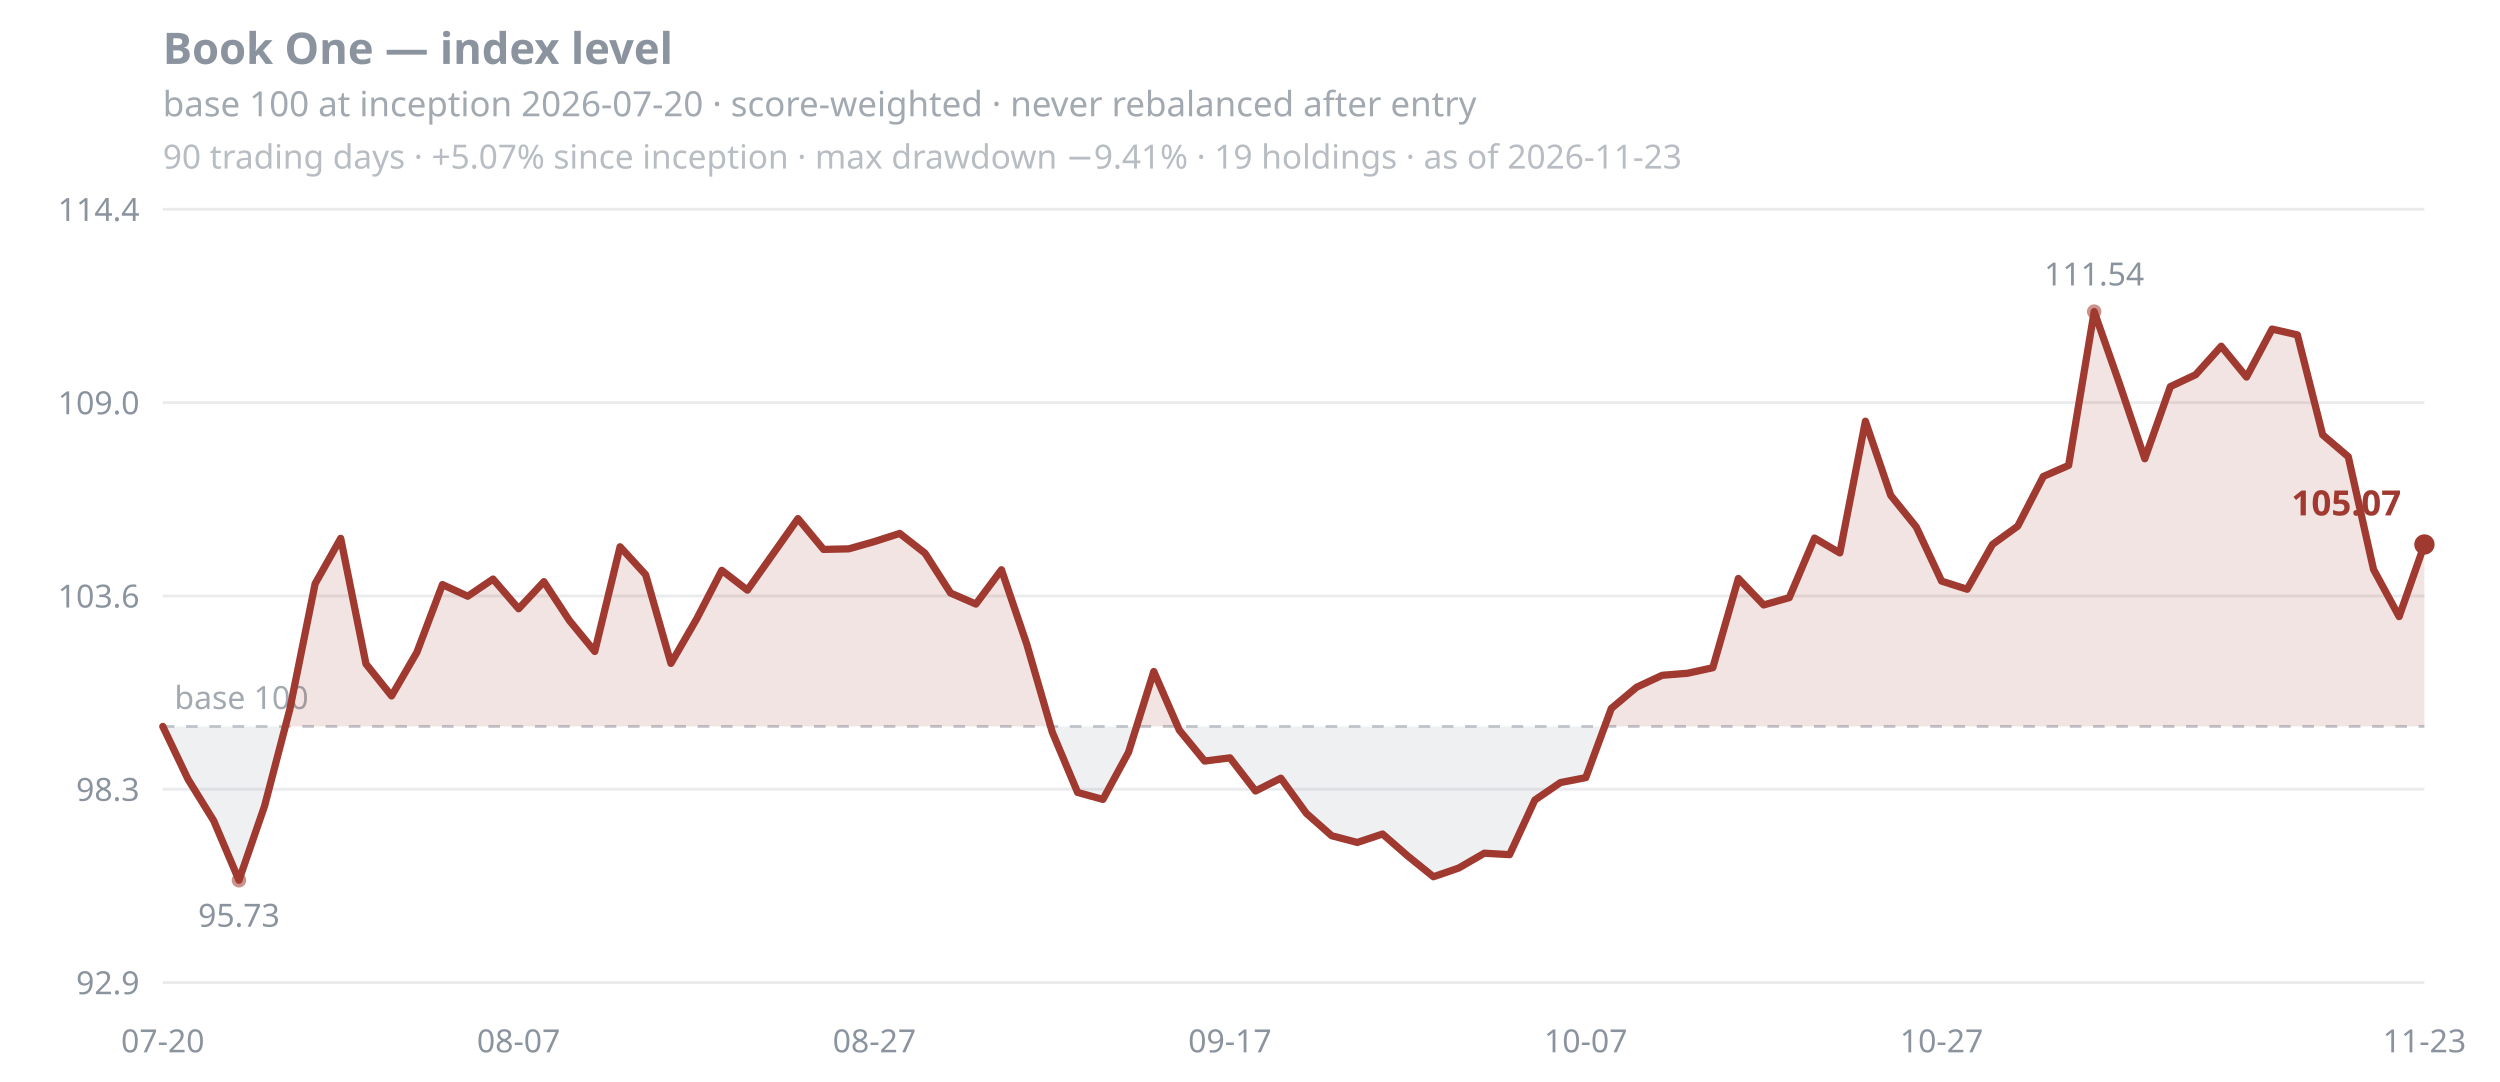
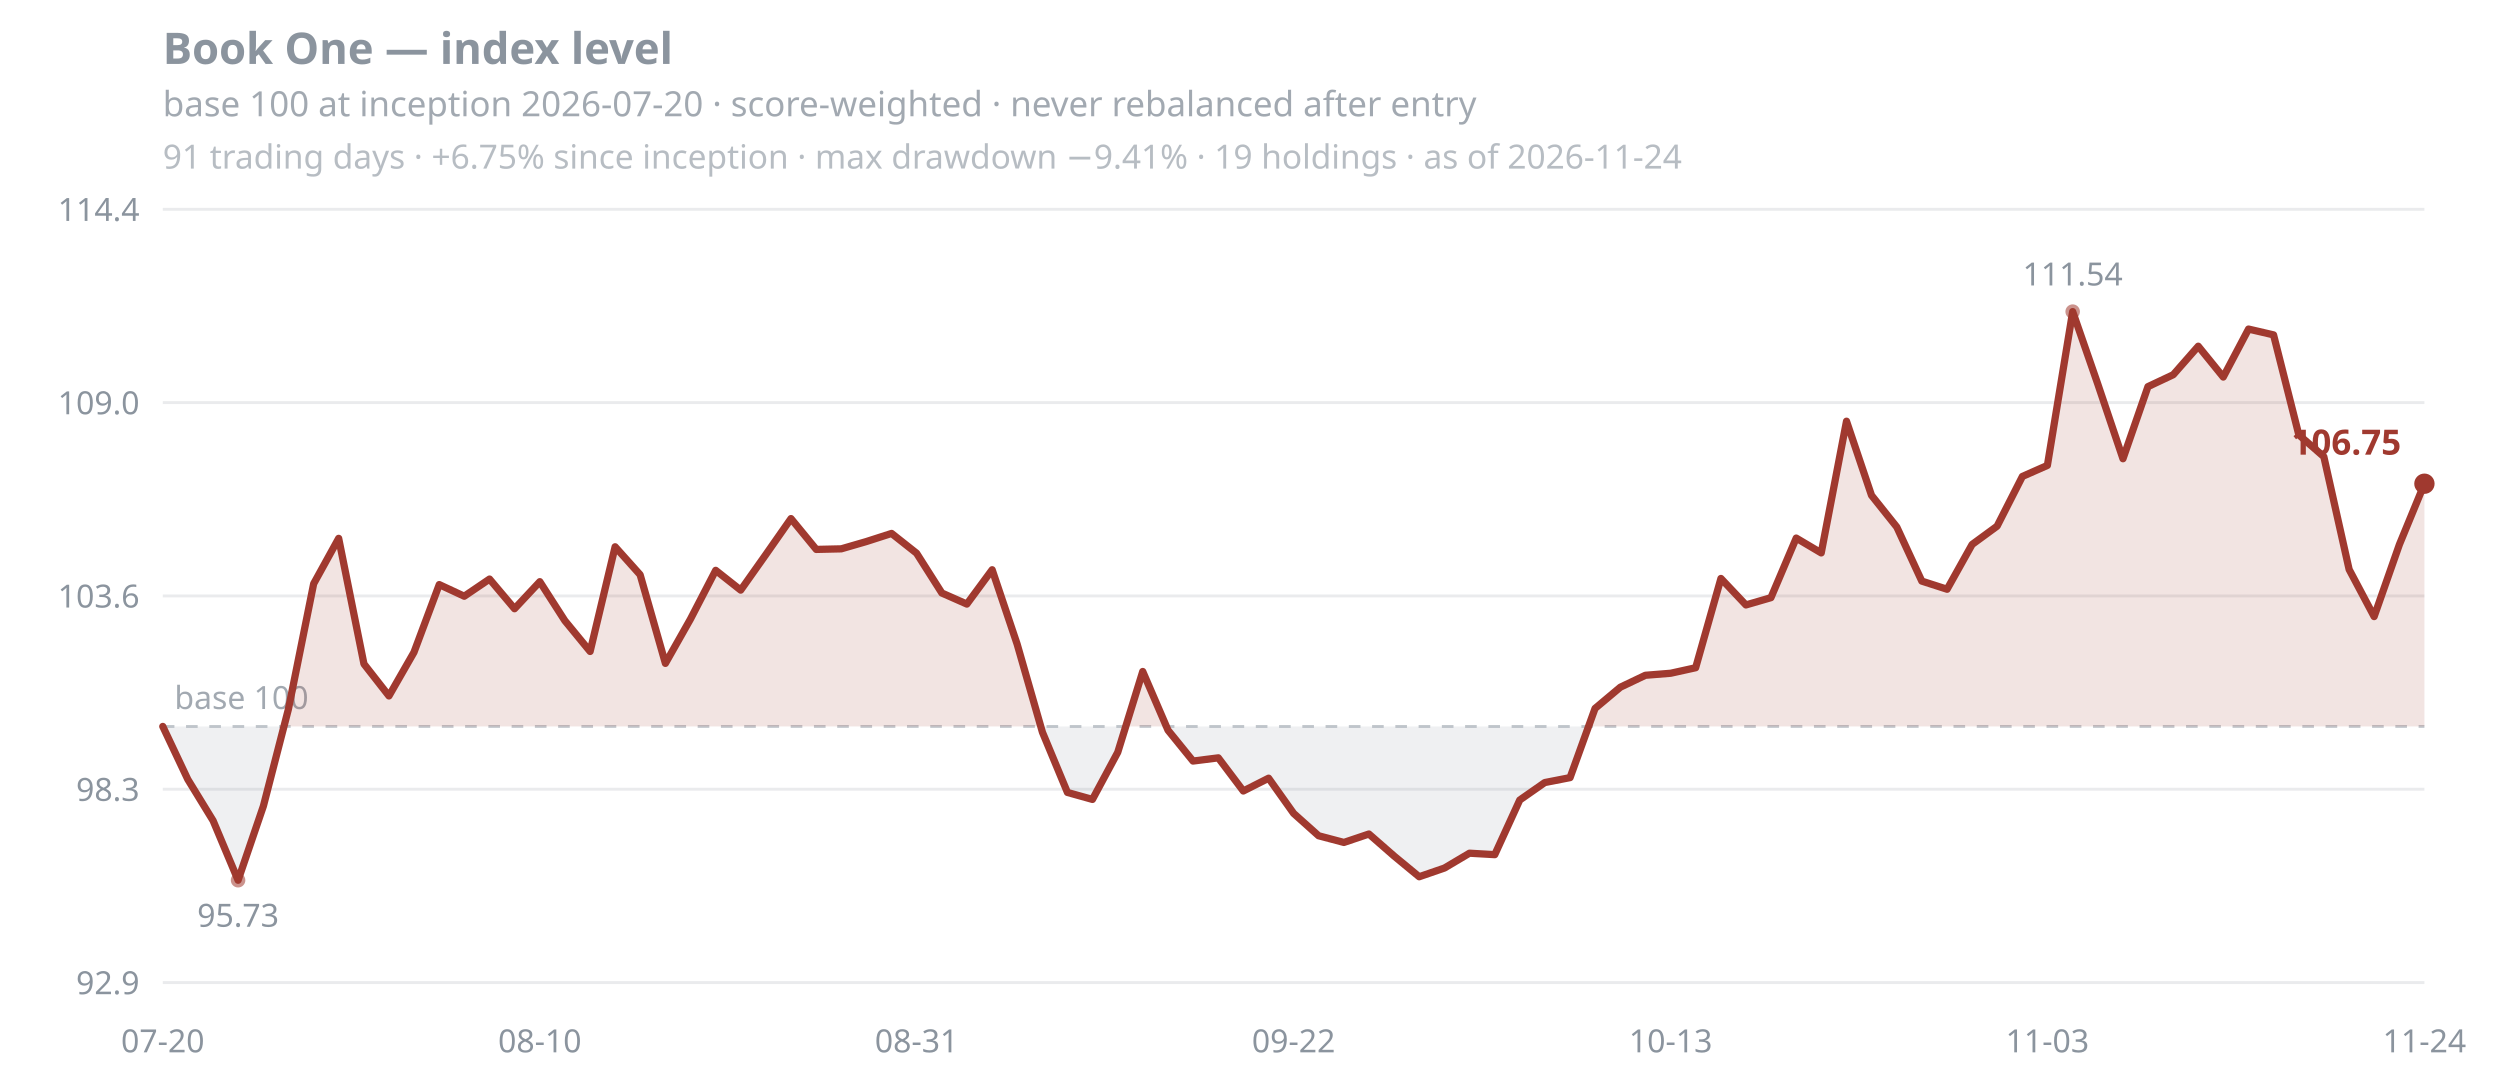
<svg xmlns="http://www.w3.org/2000/svg" viewBox="0 0 860 372" font-family="ui-sans-serif,system-ui,sans-serif">
  <text x="56" y="22" font-size="15" font-weight="600" fill="#8b949e">Book One — index level</text>
  <text x="56" y="40" font-size="12" fill="#8b949e" opacity="0.8">base 100 at inception 2026-07-20 · score-weighted · never rebalanced after entry</text>
-   <text x="56" y="58" font-size="11.5" fill="#8b949e" opacity="0.62">90 trading days · +5.07% since inception · max drawdown −9.41% · 19 holdings · as of 2026-11-23</text>
+   <text x="56" y="58" font-size="11.5" fill="#8b949e" opacity="0.62">91 trading days · +6.75% since inception · max drawdown −9.41% · 19 holdings · as of 2026-11-24</text>
  <line x1="56" y1="338.0" x2="834" y2="338.0" stroke="#8b949e" stroke-opacity="0.18" />
  <text x="48" y="342.0" font-size="11" fill="#8b949e" text-anchor="end">92.9</text>
  <line x1="56" y1="271.5" x2="834" y2="271.5" stroke="#8b949e" stroke-opacity="0.18" />
  <text x="48" y="275.5" font-size="11" fill="#8b949e" text-anchor="end">98.3</text>
  <line x1="56" y1="205.0" x2="834" y2="205.0" stroke="#8b949e" stroke-opacity="0.18" />
  <text x="48" y="209.0" font-size="11" fill="#8b949e" text-anchor="end">103.6</text>
  <line x1="56" y1="138.5" x2="834" y2="138.5" stroke="#8b949e" stroke-opacity="0.18" />
  <text x="48" y="142.5" font-size="11" fill="#8b949e" text-anchor="end">109.0</text>
  <line x1="56" y1="72.0" x2="834" y2="72.0" stroke="#8b949e" stroke-opacity="0.18" />
  <text x="48" y="76.0" font-size="11" fill="#8b949e" text-anchor="end">114.4</text>
  <line x1="56" y1="249.9" x2="834" y2="249.9" stroke="#8b949e" stroke-opacity="0.5" stroke-dasharray="4 4" />
  <text x="60" y="243.9" font-size="11" fill="#8b949e" text-anchor="start" opacity="0.8">base 100</text>
  <text x="56.0" y="362" font-size="11" fill="#8b949e" text-anchor="middle">07-20</text>
-   <text x="178.4" y="362" font-size="11" fill="#8b949e" text-anchor="middle">08-07</text>
-   <text x="300.8" y="362" font-size="11" fill="#8b949e" text-anchor="middle">08-27</text>
-   <text x="423.1" y="362" font-size="11" fill="#8b949e" text-anchor="middle">09-17</text>
-   <text x="545.5" y="362" font-size="11" fill="#8b949e" text-anchor="middle">10-07</text>
-   <text x="667.9" y="362" font-size="11" fill="#8b949e" text-anchor="middle">10-27</text>
-   <text x="834.0" y="362" font-size="11" fill="#8b949e" text-anchor="middle">11-23</text>
+   <text x="185.7" y="362" font-size="11" fill="#8b949e" text-anchor="middle">08-10</text>
+   <text x="315.3" y="362" font-size="11" fill="#8b949e" text-anchor="middle">08-31</text>
+   <text x="445.0" y="362" font-size="11" fill="#8b949e" text-anchor="middle">09-22</text>
+   <text x="574.7" y="362" font-size="11" fill="#8b949e" text-anchor="middle">10-13</text>
+   <text x="704.3" y="362" font-size="11" fill="#8b949e" text-anchor="middle">11-03</text>
+   <text x="834.0" y="362" font-size="11" fill="#8b949e" text-anchor="middle">11-24</text>
  <defs>
    <clipPath id="above">
      <rect x="56" y="72" width="778" height="177.9" />
    </clipPath>
    <clipPath id="below">
      <rect x="56" y="249.9" width="778" height="88.1" />
    </clipPath>
  </defs>
-   <polygon points="56.0,249.9 56.0,249.9 64.7,268.1 73.5,282.3 82.2,302.8 91.0,277.3 99.7,244.0 108.4,200.8 117.2,185.2 125.9,228.4 134.7,239.4 143.4,224.4 152.2,201.1 160.9,205.1 169.6,199.2 178.4,209.4 187.1,200.1 195.9,213.5 204.6,224.1 213.3,188.1 222.1,197.7 230.8,228.2 239.6,213.0 248.3,196.2 257.1,203.0 265.8,190.7 274.5,178.4 283.3,189.0 292.0,188.8 300.8,186.3 309.5,183.5 318.2,190.3 327.0,204.0 335.7,207.8 344.5,196.0 353.2,221.6 362.0,251.9 370.7,272.6 379.4,275.0 388.2,258.8 396.9,231.0 405.7,251.2 414.4,261.8 423.1,260.7 431.9,272.1 440.6,267.7 449.4,279.8 458.1,287.5 466.9,289.8 475.6,286.9 484.3,294.5 493.1,301.6 501.8,298.6 510.6,293.5 519.3,294.0 528.0,275.2 536.8,269.2 545.5,267.5 554.3,243.7 563.0,236.4 571.8,232.3 580.5,231.6 589.2,229.7 598.0,199.0 606.7,208.1 615.5,205.6 624.2,185.1 632.9,190.2 641.7,144.9 650.4,170.4 659.2,181.3 667.9,199.9 676.7,202.7 685.4,187.3 694.1,181.0 702.9,163.9 711.6,160.1 720.4,107.2 729.1,132.0 737.8,157.8 746.6,133.0 755.3,128.9 764.1,119.1 772.8,129.7 781.6,113.2 790.3,115.2 799.0,149.6 807.8,157.1 816.5,195.9 825.3,212.1 834.0,187.3 834.0,249.9" fill="#a0392f" fill-opacity="0.14" clip-path="url(#above)" />
-   <polygon points="56.0,249.9 56.0,249.9 64.7,268.1 73.5,282.3 82.2,302.8 91.0,277.3 99.7,244.0 108.4,200.8 117.2,185.2 125.9,228.4 134.7,239.4 143.4,224.4 152.2,201.1 160.9,205.1 169.6,199.2 178.4,209.4 187.1,200.1 195.9,213.5 204.6,224.1 213.3,188.1 222.1,197.7 230.8,228.2 239.6,213.0 248.3,196.2 257.1,203.0 265.8,190.7 274.5,178.4 283.3,189.0 292.0,188.8 300.8,186.3 309.5,183.5 318.2,190.3 327.0,204.0 335.7,207.8 344.5,196.0 353.2,221.6 362.0,251.9 370.7,272.6 379.4,275.0 388.2,258.8 396.9,231.0 405.7,251.2 414.4,261.8 423.1,260.7 431.9,272.1 440.6,267.7 449.4,279.8 458.1,287.5 466.9,289.8 475.6,286.9 484.3,294.5 493.1,301.6 501.8,298.6 510.6,293.5 519.3,294.0 528.0,275.2 536.8,269.2 545.5,267.5 554.3,243.7 563.0,236.4 571.8,232.3 580.5,231.6 589.2,229.7 598.0,199.0 606.7,208.1 615.5,205.6 624.2,185.1 632.9,190.2 641.7,144.9 650.4,170.4 659.2,181.3 667.9,199.9 676.7,202.7 685.4,187.3 694.1,181.0 702.9,163.9 711.6,160.1 720.4,107.2 729.1,132.0 737.8,157.8 746.6,133.0 755.3,128.9 764.1,119.1 772.8,129.7 781.6,113.2 790.3,115.2 799.0,149.6 807.8,157.1 816.5,195.9 825.3,212.1 834.0,187.3 834.0,249.9" fill="#8b949e" fill-opacity="0.14" clip-path="url(#below)" />
-   <polyline points="56.0,249.9 64.7,268.1 73.5,282.3 82.2,302.8 91.0,277.3 99.7,244.0 108.4,200.8 117.2,185.2 125.9,228.4 134.7,239.4 143.4,224.4 152.2,201.1 160.9,205.1 169.6,199.2 178.4,209.4 187.1,200.1 195.9,213.5 204.6,224.1 213.3,188.1 222.1,197.7 230.8,228.2 239.6,213.0 248.3,196.2 257.1,203.0 265.8,190.7 274.5,178.4 283.3,189.0 292.0,188.8 300.8,186.3 309.5,183.5 318.2,190.3 327.0,204.0 335.7,207.8 344.5,196.0 353.2,221.6 362.0,251.9 370.7,272.6 379.4,275.0 388.2,258.8 396.9,231.0 405.7,251.2 414.4,261.8 423.1,260.7 431.9,272.1 440.6,267.7 449.4,279.8 458.1,287.5 466.9,289.8 475.6,286.9 484.3,294.5 493.1,301.6 501.8,298.6 510.6,293.5 519.3,294.0 528.0,275.2 536.8,269.2 545.5,267.5 554.3,243.7 563.0,236.4 571.8,232.3 580.5,231.6 589.2,229.7 598.0,199.0 606.7,208.1 615.5,205.6 624.2,185.1 632.9,190.2 641.7,144.9 650.4,170.4 659.2,181.3 667.9,199.9 676.7,202.7 685.4,187.3 694.1,181.0 702.9,163.9 711.6,160.1 720.4,107.2 729.1,132.0 737.8,157.8 746.6,133.0 755.3,128.9 764.1,119.1 772.8,129.7 781.6,113.2 790.3,115.2 799.0,149.6 807.8,157.1 816.5,195.9 825.3,212.1 834.0,187.3" fill="none" stroke="#a0392f" stroke-width="2.5" stroke-linejoin="round" stroke-linecap="round" />
-   <circle cx="82.2" cy="302.8" r="2.5" fill="#a0392f" fill-opacity="0.55" />
-   <text x="82.2" y="318.8" font-size="11" fill="#8b949e" text-anchor="middle">95.73</text>
-   <circle cx="720.4" cy="107.2" r="2.5" fill="#a0392f" fill-opacity="0.55" />
-   <text x="720.4" y="98.2" font-size="11" fill="#8b949e" text-anchor="middle">111.54</text>
-   <circle cx="834.0" cy="187.3" r="3.5" fill="#a0392f" />
-   <text x="826.0" y="177.3" font-size="12" font-weight="600" fill="#a0392f" text-anchor="end">105.07</text>
+   <polygon points="56.0,249.9 56.0,249.9 64.6,268.1 73.3,282.3 81.9,302.8 90.6,277.3 99.2,244.0 107.9,200.8 116.5,185.2 125.2,228.4 133.8,239.4 142.4,224.4 151.1,201.1 159.7,205.1 168.4,199.2 177.0,209.4 185.7,200.1 194.3,213.5 203.0,224.1 211.6,188.1 220.2,197.7 228.9,228.2 237.5,213.0 246.2,196.2 254.8,203.0 263.5,190.7 272.1,178.4 280.8,189.0 289.4,188.8 298.0,186.3 306.7,183.5 315.3,190.3 324.0,204.0 332.6,207.8 341.3,196.0 349.9,221.6 358.6,251.9 367.2,272.6 375.8,275.0 384.5,258.8 393.1,231.0 401.8,251.2 410.4,261.8 419.1,260.7 427.7,272.1 436.4,267.7 445.0,279.8 453.6,287.5 462.3,289.8 470.9,286.9 479.6,294.5 488.2,301.6 496.9,298.6 505.5,293.5 514.2,294.0 522.8,275.2 531.4,269.2 540.1,267.5 548.7,243.7 557.4,236.4 566.0,232.3 574.7,231.6 583.3,229.7 592.0,199.0 600.6,208.1 609.2,205.6 617.9,185.1 626.5,190.2 635.2,144.9 643.8,170.4 652.5,181.3 661.1,199.9 669.8,202.7 678.4,187.3 687.0,181.0 695.7,163.9 704.3,160.1 713.0,107.2 721.6,132.0 730.3,157.8 738.9,133.0 747.6,128.9 756.2,119.1 764.8,129.7 773.5,113.2 782.1,115.2 790.8,149.6 799.4,157.1 808.1,195.9 816.7,212.1 825.4,187.3 834.0,166.4 834.0,249.9" fill="#a0392f" fill-opacity="0.14" clip-path="url(#above)" />
+   <polygon points="56.0,249.9 56.0,249.9 64.6,268.1 73.3,282.3 81.9,302.8 90.6,277.3 99.2,244.0 107.9,200.8 116.5,185.2 125.2,228.4 133.8,239.4 142.4,224.4 151.1,201.1 159.7,205.1 168.4,199.2 177.0,209.4 185.7,200.1 194.3,213.5 203.0,224.1 211.6,188.1 220.2,197.7 228.9,228.2 237.5,213.0 246.2,196.2 254.8,203.0 263.5,190.7 272.1,178.4 280.8,189.0 289.4,188.8 298.0,186.3 306.7,183.5 315.3,190.3 324.0,204.0 332.6,207.8 341.3,196.0 349.9,221.6 358.6,251.9 367.2,272.6 375.8,275.0 384.5,258.8 393.1,231.0 401.8,251.2 410.4,261.8 419.1,260.7 427.7,272.1 436.4,267.7 445.0,279.8 453.6,287.5 462.3,289.8 470.9,286.9 479.6,294.5 488.2,301.6 496.9,298.6 505.5,293.5 514.2,294.0 522.8,275.2 531.4,269.2 540.1,267.5 548.7,243.7 557.4,236.4 566.0,232.3 574.7,231.6 583.3,229.7 592.0,199.0 600.6,208.1 609.2,205.6 617.9,185.1 626.5,190.2 635.2,144.9 643.8,170.4 652.5,181.3 661.1,199.9 669.8,202.7 678.4,187.3 687.0,181.0 695.7,163.9 704.3,160.1 713.0,107.2 721.6,132.0 730.3,157.8 738.9,133.0 747.6,128.9 756.2,119.1 764.8,129.7 773.5,113.2 782.1,115.2 790.8,149.6 799.4,157.1 808.1,195.9 816.7,212.1 825.4,187.3 834.0,166.4 834.0,249.9" fill="#8b949e" fill-opacity="0.14" clip-path="url(#below)" />
+   <polyline points="56.0,249.9 64.6,268.1 73.3,282.3 81.9,302.8 90.6,277.3 99.2,244.0 107.9,200.8 116.5,185.2 125.2,228.4 133.8,239.4 142.4,224.4 151.1,201.1 159.7,205.1 168.4,199.2 177.0,209.4 185.7,200.1 194.3,213.5 203.0,224.1 211.6,188.1 220.2,197.7 228.9,228.2 237.5,213.0 246.2,196.2 254.8,203.0 263.5,190.7 272.1,178.4 280.8,189.0 289.4,188.8 298.0,186.3 306.7,183.5 315.3,190.3 324.0,204.0 332.6,207.8 341.3,196.0 349.9,221.6 358.6,251.9 367.2,272.6 375.8,275.0 384.5,258.8 393.1,231.0 401.8,251.2 410.4,261.8 419.1,260.7 427.7,272.1 436.4,267.7 445.0,279.8 453.6,287.5 462.3,289.8 470.9,286.9 479.6,294.5 488.2,301.6 496.9,298.6 505.5,293.5 514.2,294.0 522.8,275.2 531.4,269.2 540.1,267.5 548.7,243.7 557.4,236.4 566.0,232.3 574.7,231.6 583.3,229.7 592.0,199.0 600.6,208.1 609.2,205.6 617.9,185.1 626.5,190.2 635.2,144.9 643.8,170.4 652.5,181.3 661.1,199.9 669.8,202.7 678.4,187.3 687.0,181.0 695.7,163.9 704.3,160.1 713.0,107.2 721.6,132.0 730.3,157.8 738.9,133.0 747.6,128.9 756.2,119.1 764.8,129.7 773.5,113.2 782.1,115.2 790.8,149.6 799.4,157.1 808.1,195.9 816.7,212.1 825.4,187.3 834.0,166.4" fill="none" stroke="#a0392f" stroke-width="2.5" stroke-linejoin="round" stroke-linecap="round" />
+   <circle cx="81.9" cy="302.8" r="2.5" fill="#a0392f" fill-opacity="0.55" />
+   <text x="81.9" y="318.8" font-size="11" fill="#8b949e" text-anchor="middle">95.73</text>
+   <circle cx="713.0" cy="107.2" r="2.5" fill="#a0392f" fill-opacity="0.55" />
+   <text x="713.0" y="98.2" font-size="11" fill="#8b949e" text-anchor="middle">111.54</text>
+   <circle cx="834.0" cy="166.4" r="3.5" fill="#a0392f" />
+   <text x="826.0" y="156.4" font-size="12" font-weight="600" fill="#a0392f" text-anchor="end">106.75</text>
</svg>
